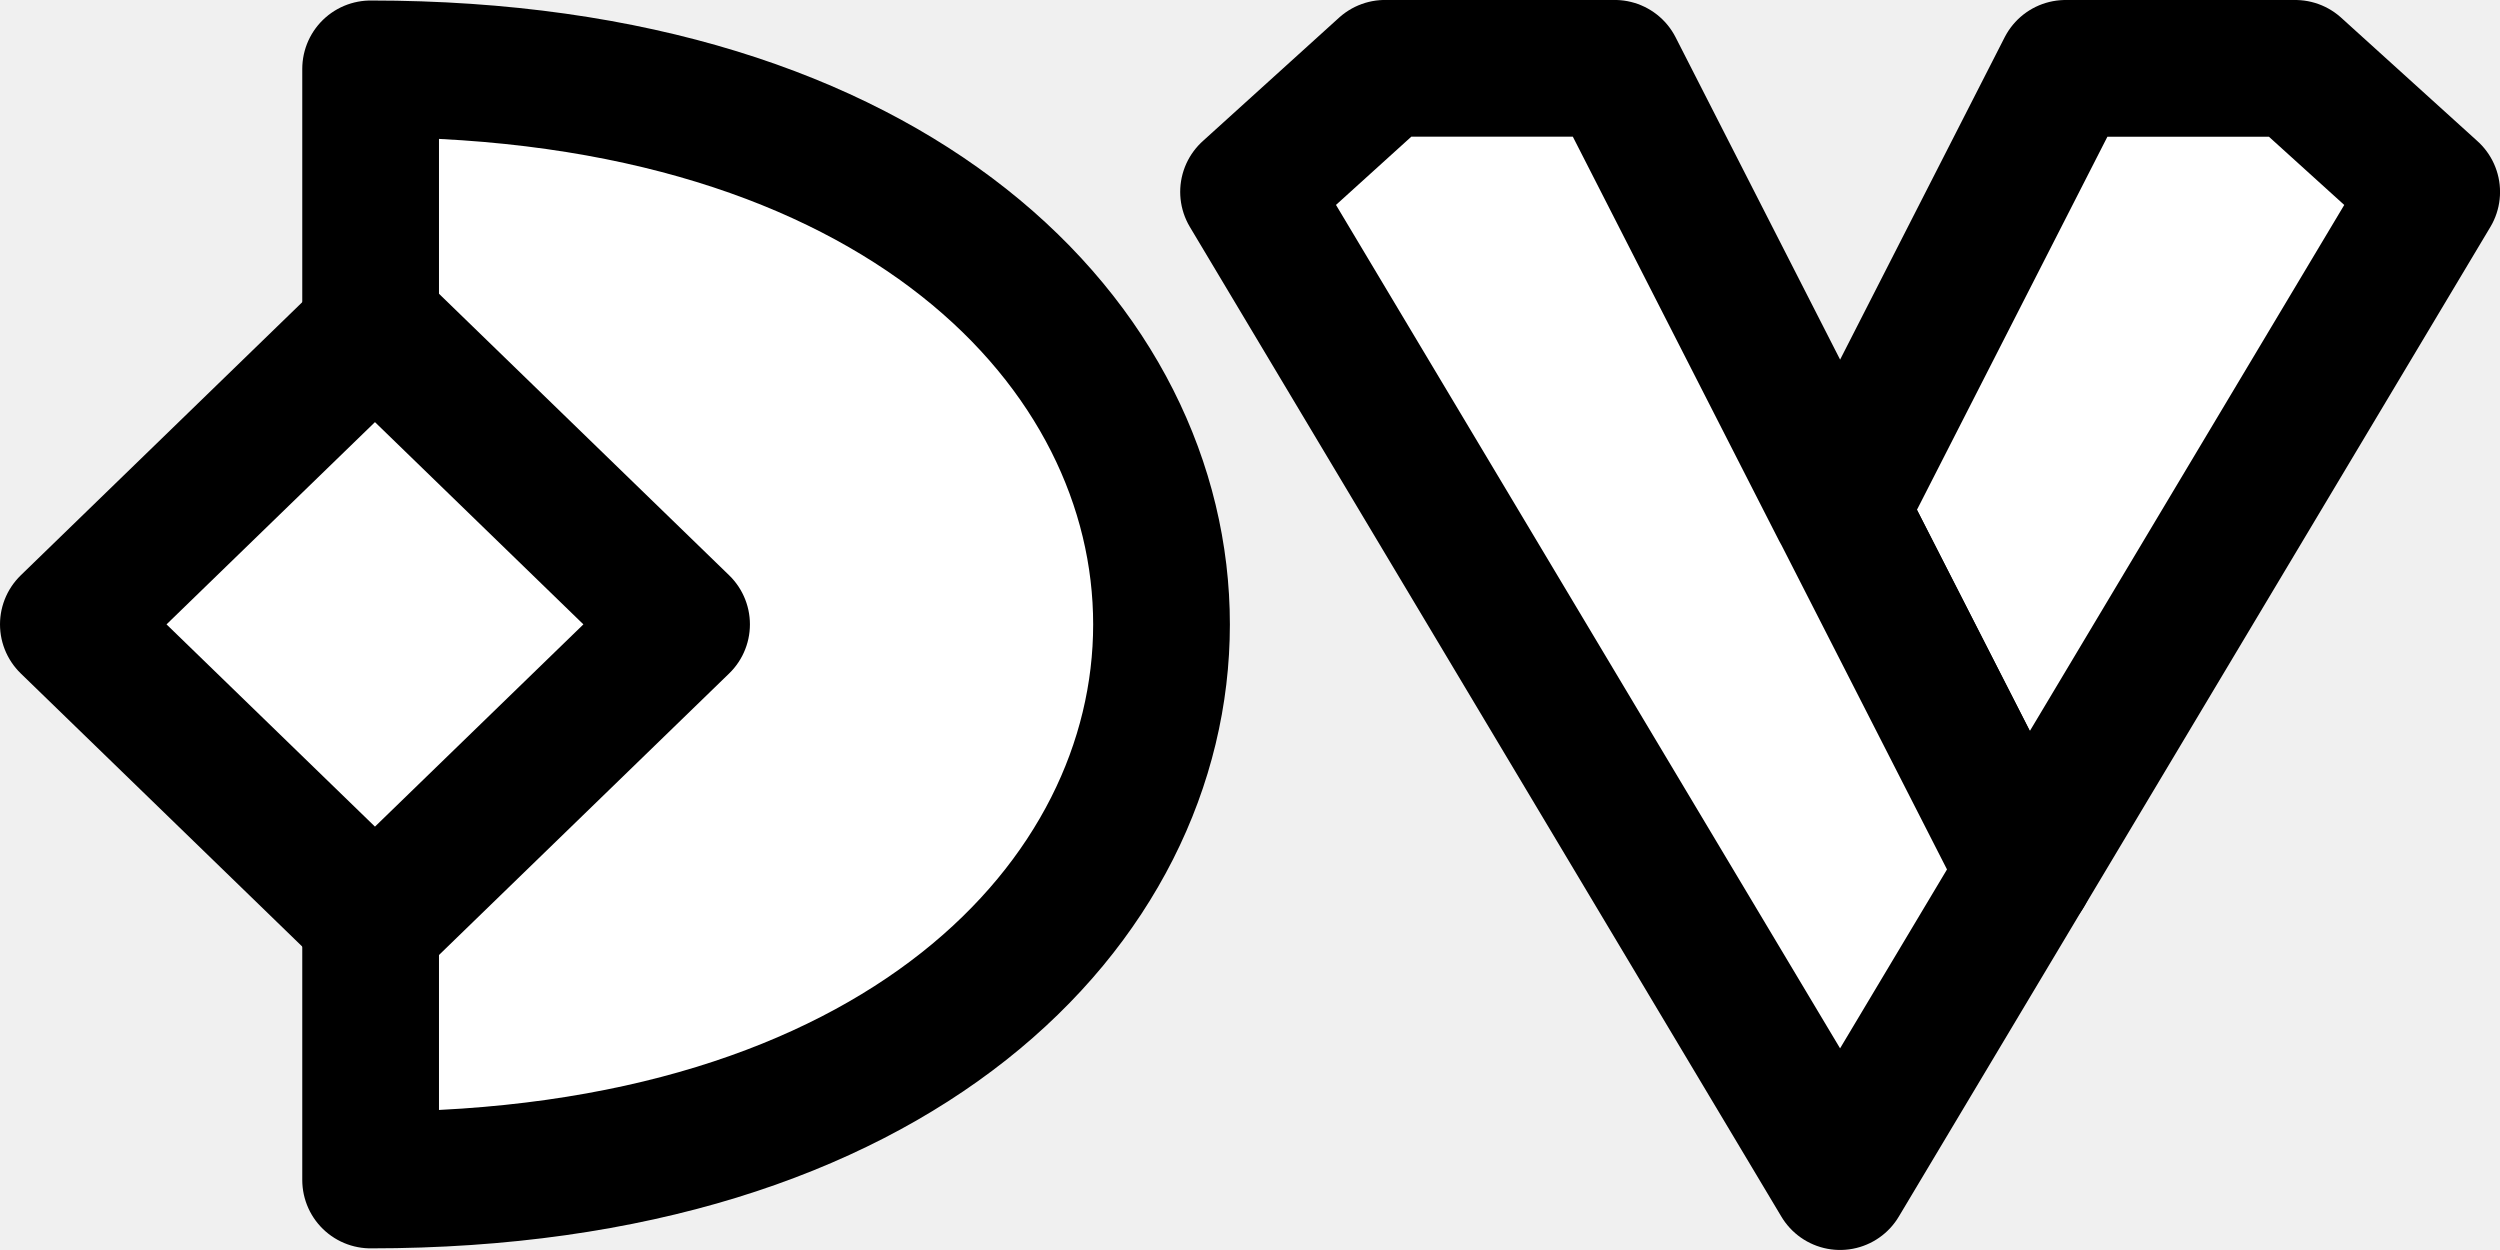
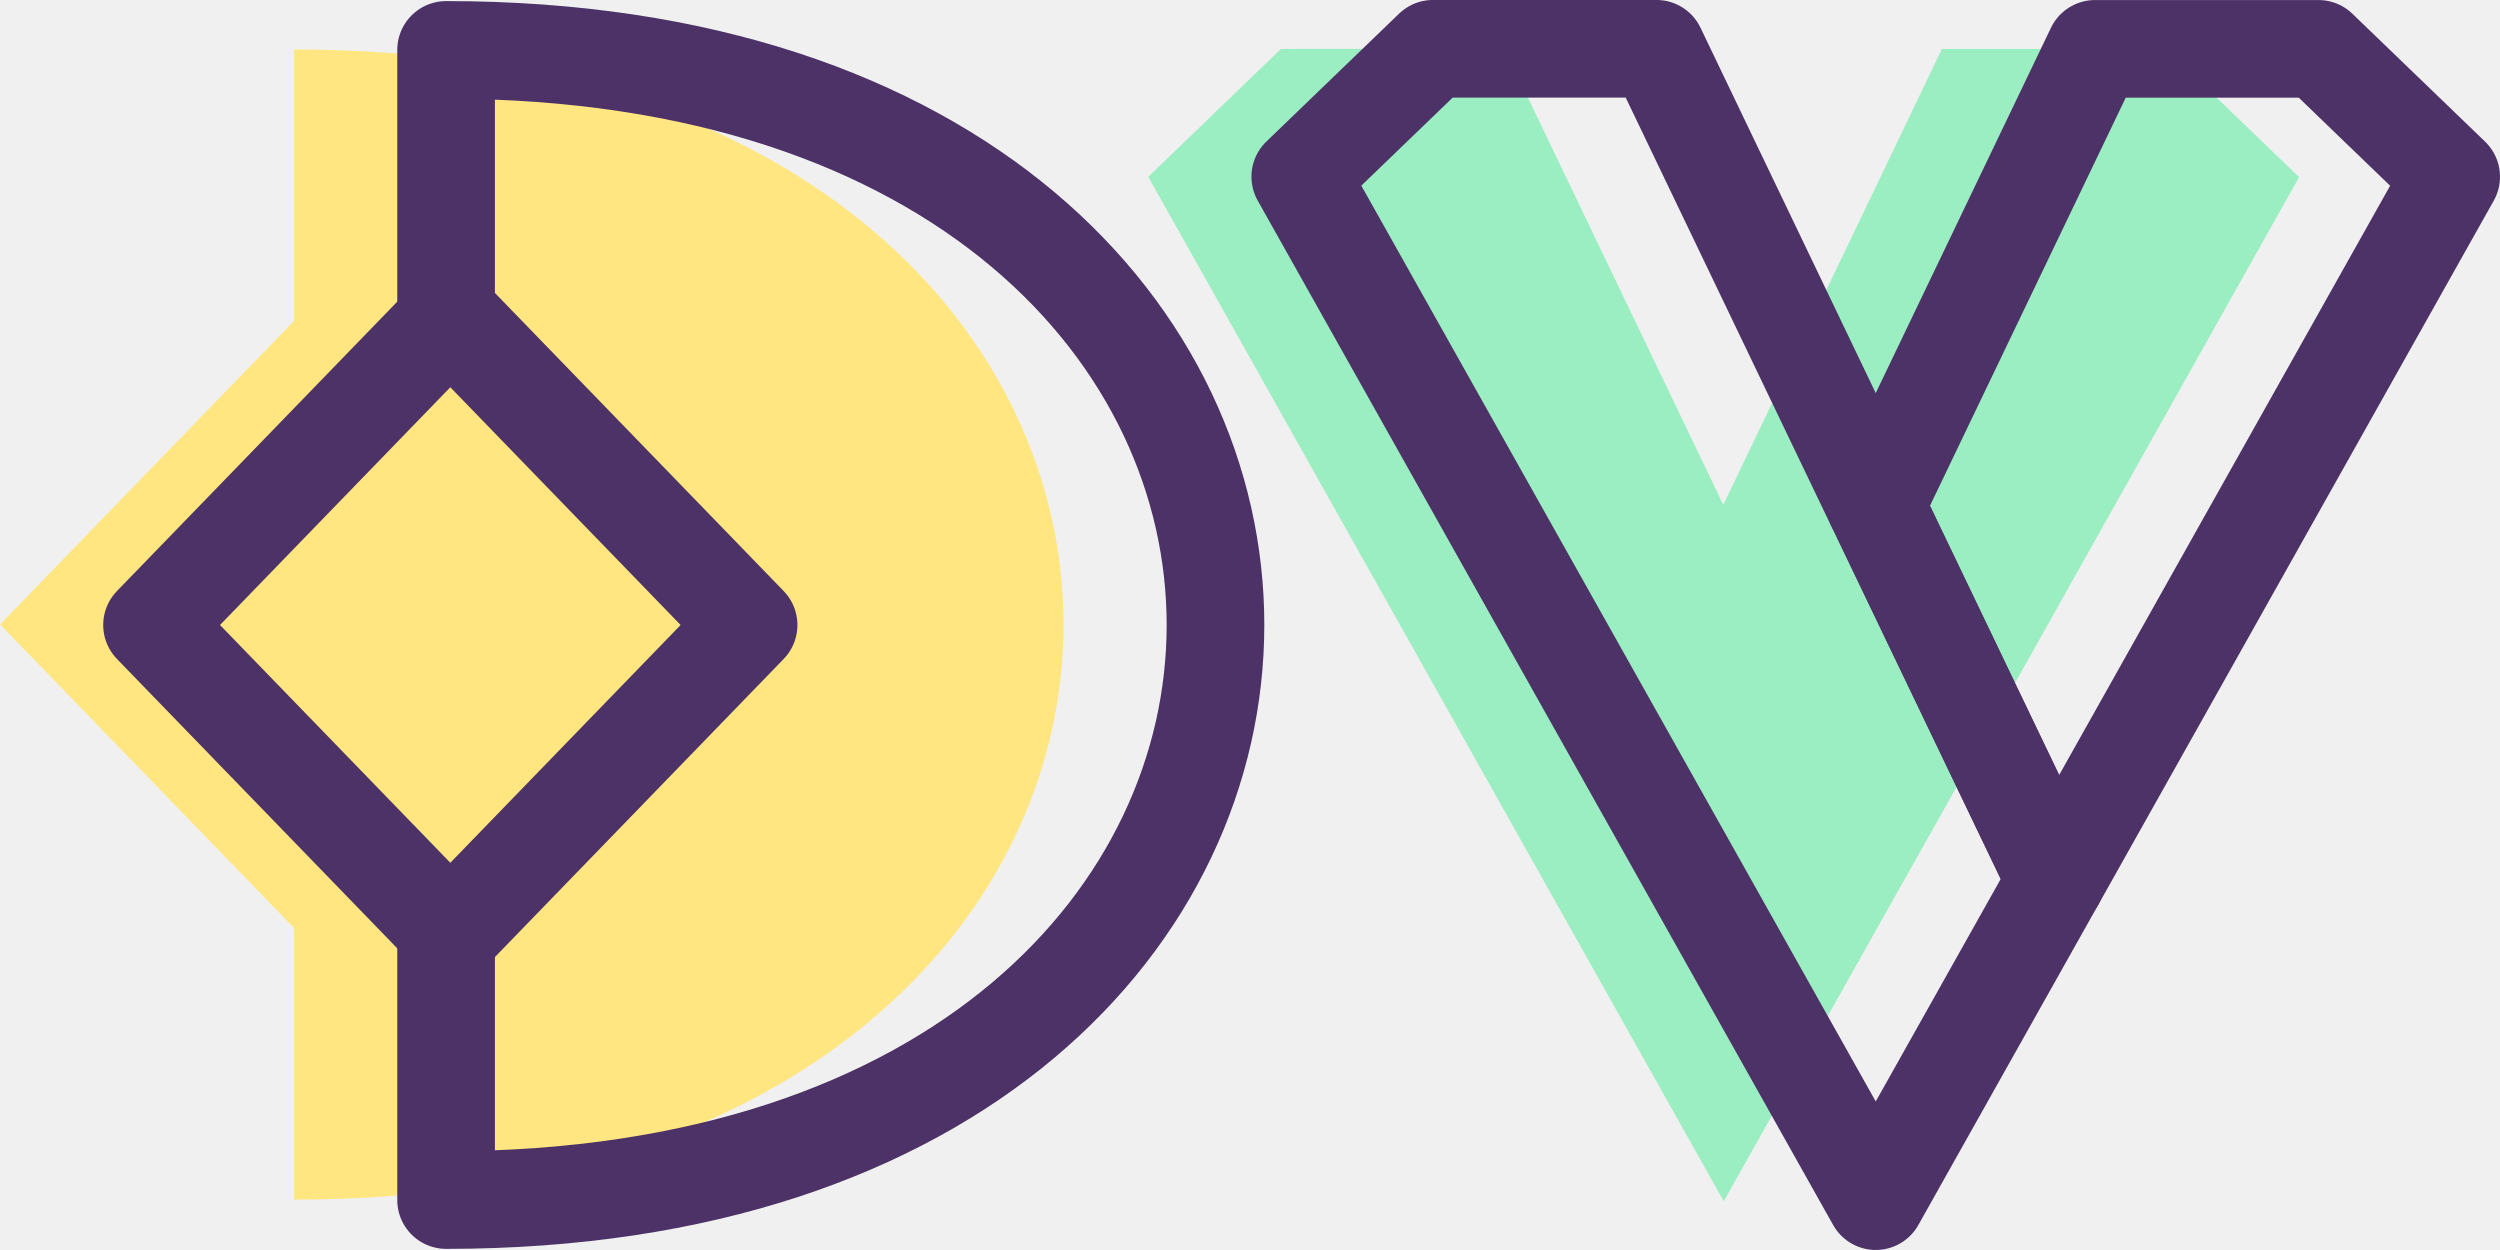
- <svg xmlns="http://www.w3.org/2000/svg" fill="white" version="1.1" viewBox="0 0 64 32">
-   <g stroke="#000" stroke-linecap="round" stroke-linejoin="round" stroke-width="3.5">
-     <path d="m47.109 13.051 4.431 8.679 0.304 0.595 2.825-4.726 7.582-12.686-3.492-3.163h-5.881z" stop-color="#000000" style="mix-blend-mode:normal;paint-order:normal" />
-     <path d="m9.488 1.763c26.999 0 26.993 28.445 0 28.445z" stop-color="#000000" style="mix-blend-mode:normal;paint-order:normal" />
-     <path d="m1.75 15.984 7.849-7.616 7.849 7.616-7.849 7.616z" stop-color="#000000" style="mix-blend-mode:normal;paint-order:normal" />
-     <path d="m47.109 13.051-0.003 0.003-5.77-11.305h-5.881l-3.492 3.163 15.143 25.337 4.736-7.925-0.304-0.595z" stop-color="#000000" style="mix-blend-mode:normal;paint-order:normal" />
+ <svg xmlns="http://www.w3.org/2000/svg" version="1.1" viewBox="0 0 64 32">
+   <path d="m32.792 1.252-3.397 3.275 14.733 26.225 4.575-8.146h2e-3l2.757-4.904 7.395-13.167-3.407-3.283h-5.736l-5.598 11.671-5.603-11.675z" fill="#9beec1" style="mix-blend-mode:normal;paint-order:normal" />
+   <g transform="matrix(.9728 0 0 1.0351 -159.11 644.25)" fill="#ffe680">
+     <path d="m171.3-621.18c26.999 0 26.993 28.445 0 28.445z" stop-color="#000000" style="mix-blend-mode:normal;paint-order:normal" />
+     <path d="m163.56-606.96 7.849-7.616 7.849 7.616-7.849 7.616z" stop-color="#000000" style="mix-blend-mode:normal;paint-order:normal" />
  </g>
+   <path d="m11.42 1.278c26.265 0 26.259 29.443 0 29.443z" fill="none" stop-color="#000000" stroke="#4d3267" stroke-linecap="round" stroke-linejoin="round" stroke-width="2.5" style="mix-blend-mode:normal;paint-order:normal" />
+   <path d="m3.892 16 7.636-7.883 7.636 7.883-7.636 7.883z" fill="#ffe680" stop-color="#000000" stroke="#4d3267" stroke-linecap="round" stroke-linejoin="round" stroke-width="2.5" style="mix-blend-mode:normal;paint-order:normal" />
+   <path d="m48.021 12.948 4.31 8.984 0.296 0.616 2.748-4.892 7.375-13.131-3.397-3.274h-5.721z" fill="none" stop-color="#000000" stroke="#4d3267" stroke-linecap="round" stroke-linejoin="round" stroke-width="2.5" style="mix-blend-mode:normal;paint-order:normal" />
+   <path d="m48.021 12.948-0.003 0.003-5.613-11.702h-5.721l-3.397 3.274 14.732 26.226 4.608-8.202-0.296-0.616z" fill="none" stop-color="#000000" stroke="#4d3267" stroke-linecap="round" stroke-linejoin="round" stroke-width="2.5" style="mix-blend-mode:normal;paint-order:normal" />
</svg>
